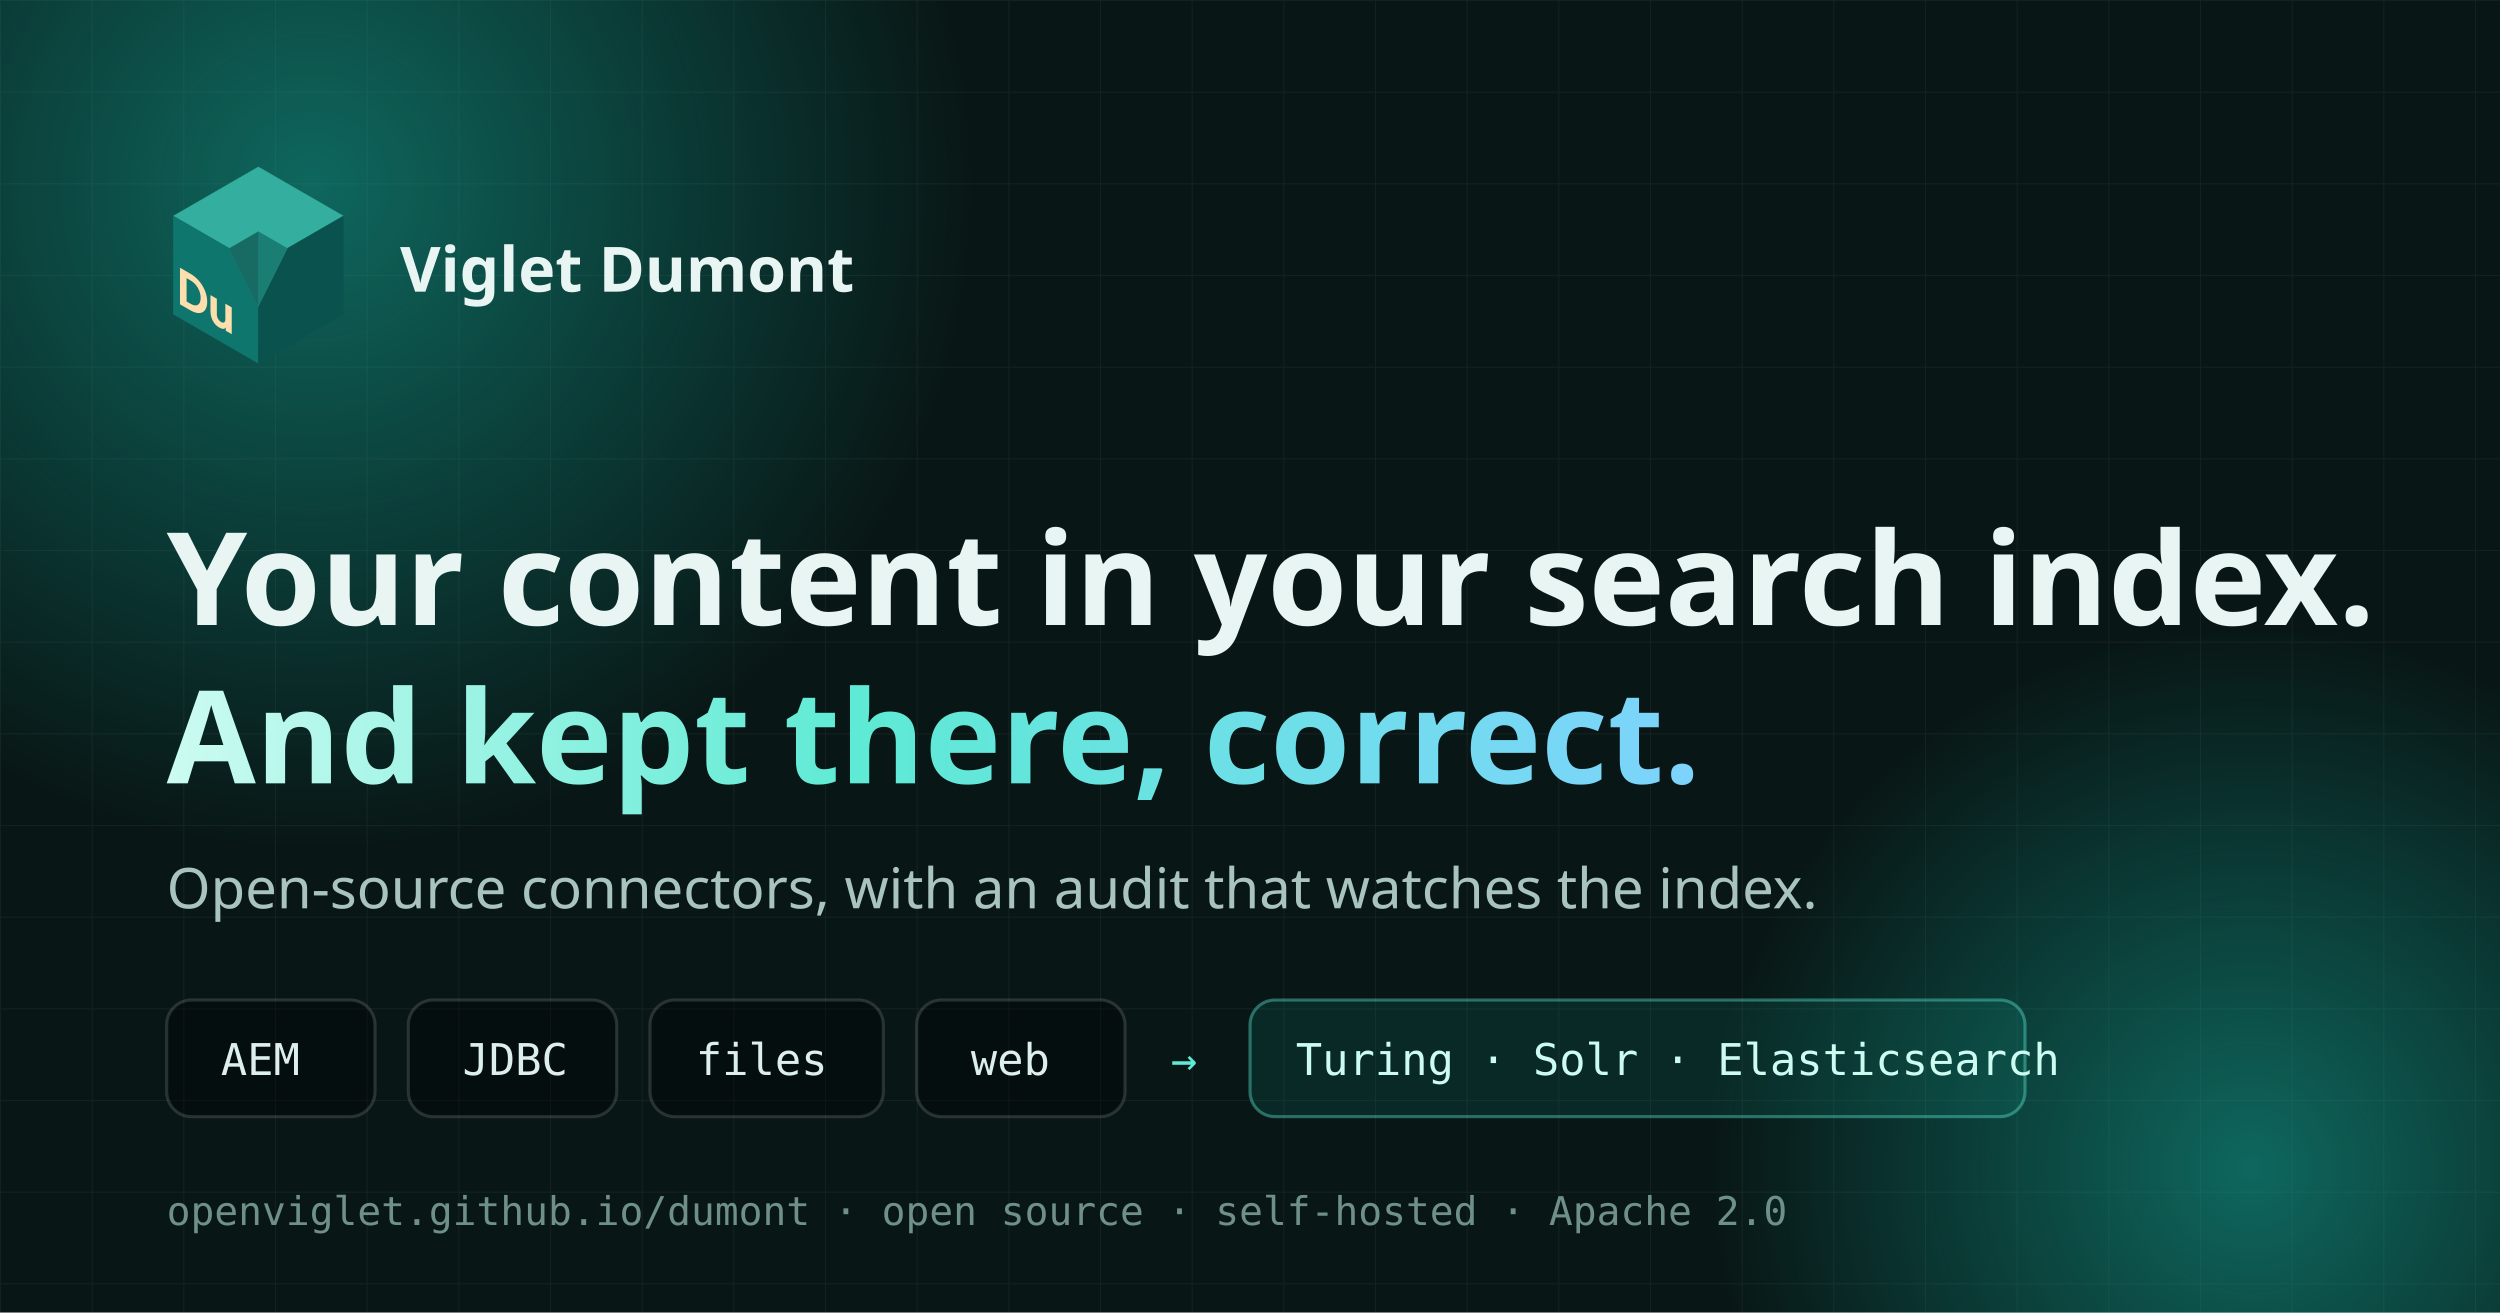
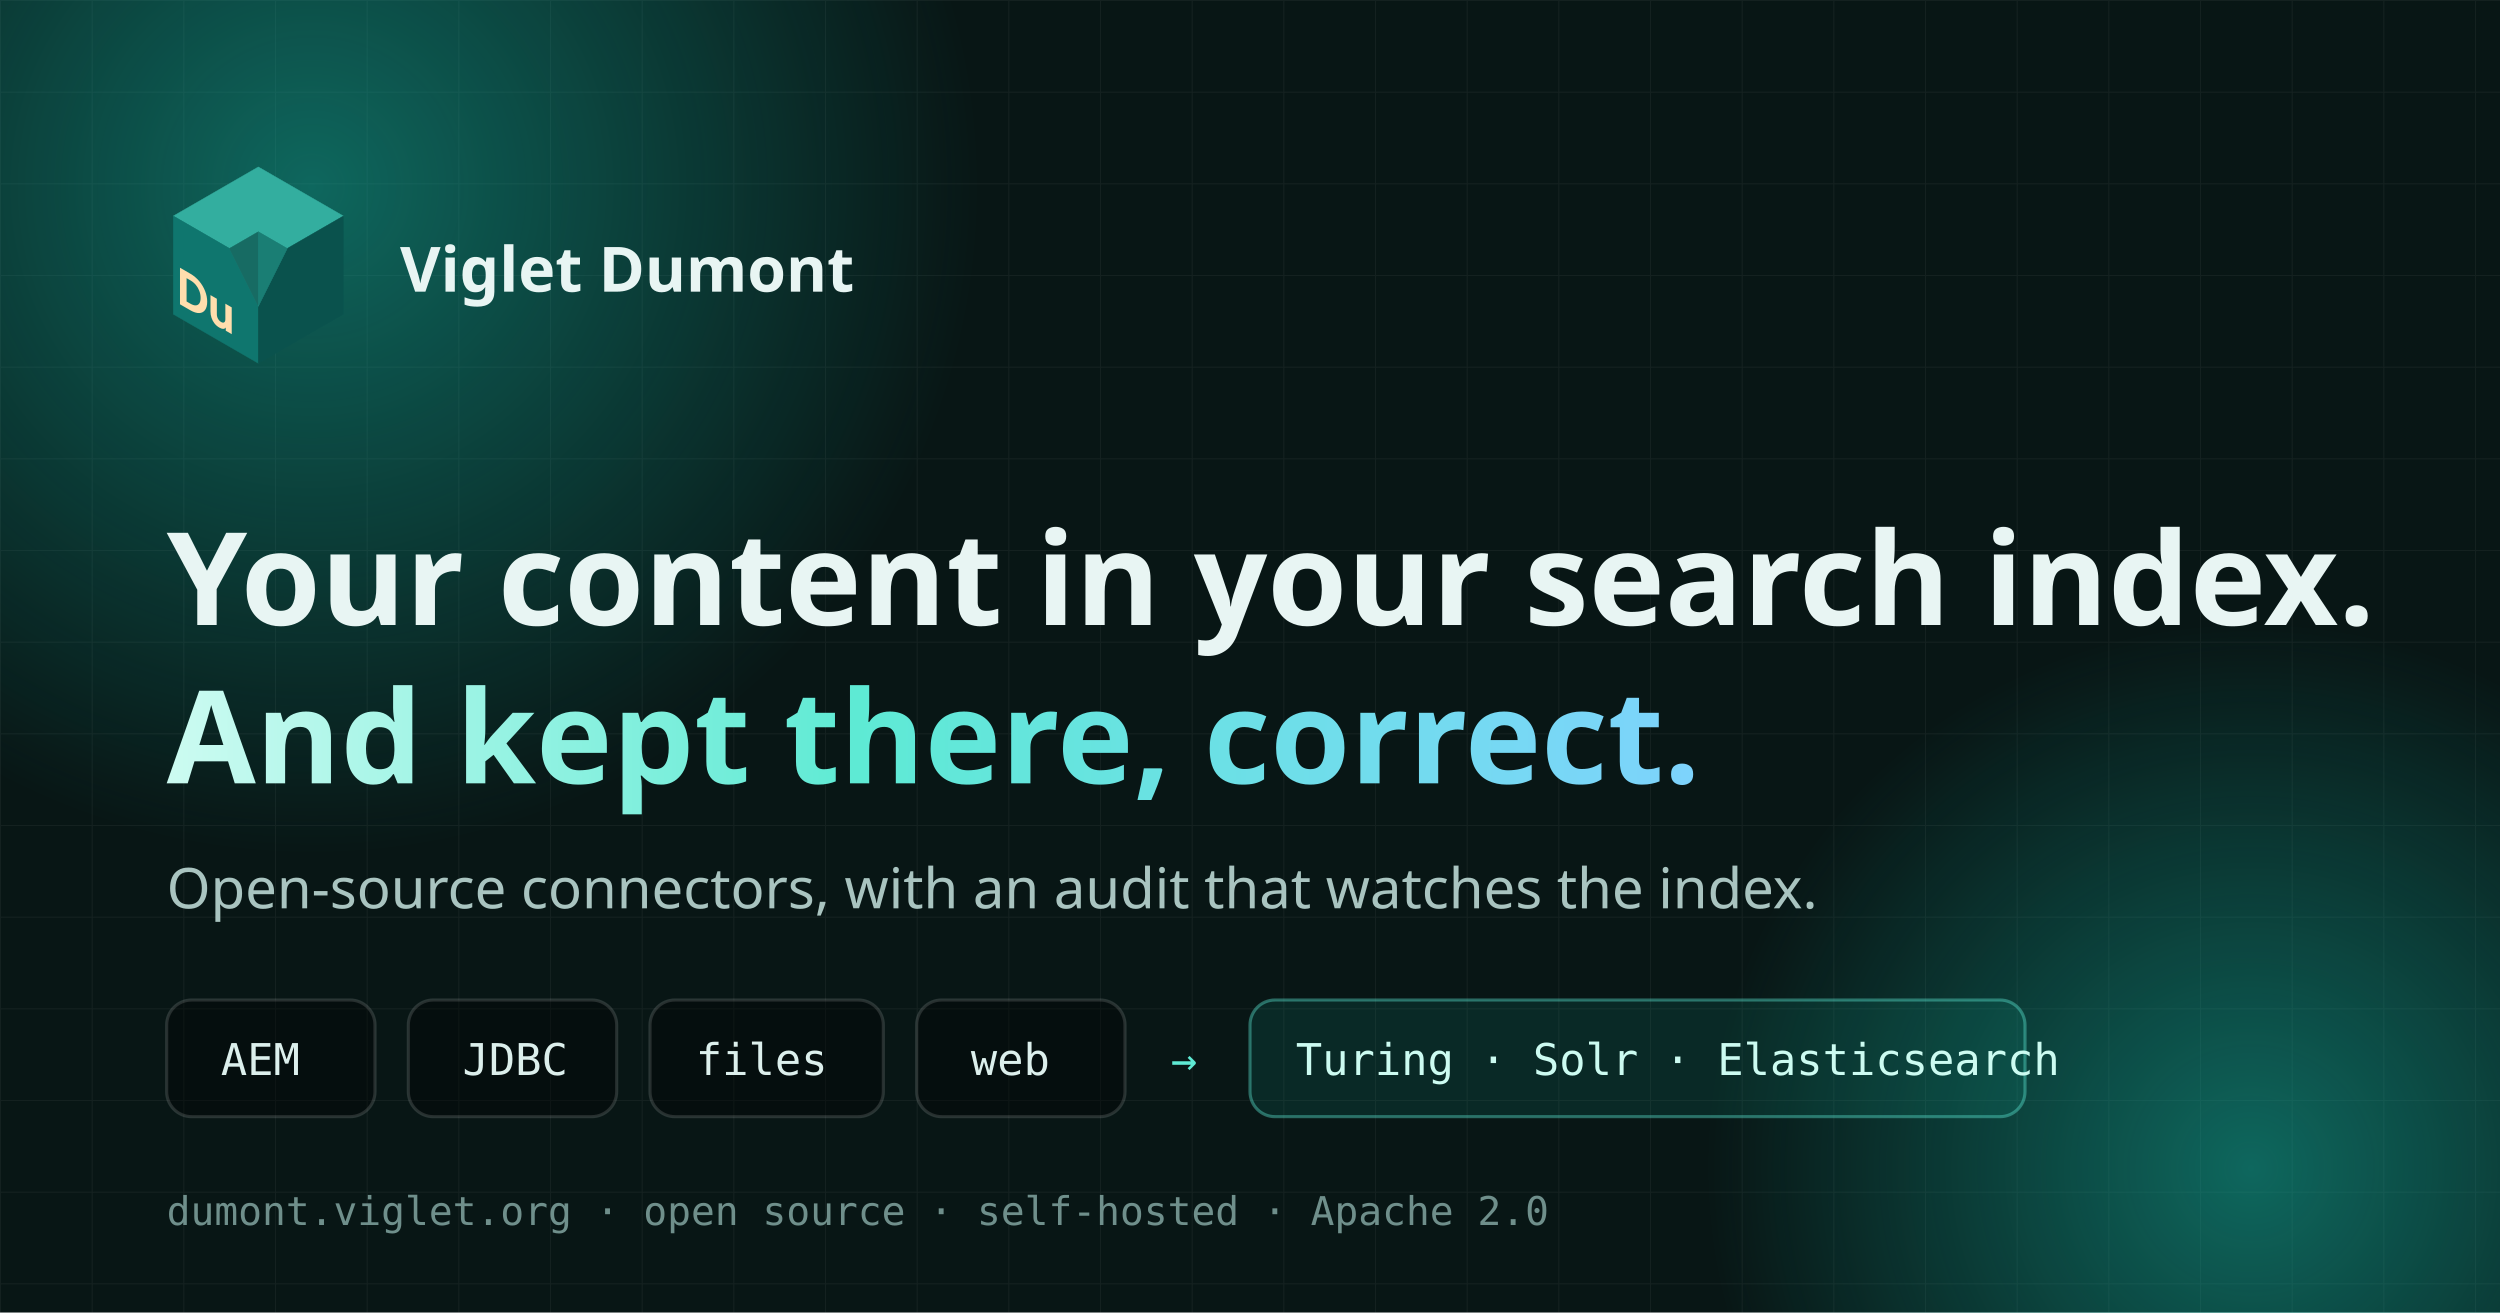
<svg xmlns="http://www.w3.org/2000/svg" width="1200" height="630" viewBox="0 0 1200 630">
  <defs>
    <linearGradient id="headline" x1="0" y1="0" x2="1" y2="0">
      <stop offset="0%" stop-color="#ccfbf1" />
      <stop offset="45%" stop-color="#5eead4" />
      <stop offset="100%" stop-color="#7dd3fc" />
    </linearGradient>
    <radialGradient id="orb" cx="50%" cy="50%" r="50%">
      <stop offset="0%" stop-color="#14b8a6" stop-opacity="0.5" />
      <stop offset="100%" stop-color="#14b8a6" stop-opacity="0" />
    </radialGradient>
    <pattern id="grid" width="44" height="44" patternUnits="userSpaceOnUse">
      <path d="M44 0H0V44" fill="none" stroke="#ffffff" stroke-opacity="0.05" stroke-width="1" />
    </pattern>
  </defs>
  <rect width="1200" height="630" fill="#081615" />
  <rect width="1200" height="630" fill="url(#grid)" />
  <circle cx="150" cy="90" r="320" fill="url(#orb)" />
  <circle cx="1080" cy="560" r="260" fill="url(#orb)" />
  <svg x="72" y="72" width="104" height="104" viewBox="0 0 512 512">
    <polygon points="256.0,40.0 456.9,156.0 324.3,232.6 256.0,193.1 187.7,232.6 55.1,156.0" fill="#33AE9F" stroke="#33AE9F" stroke-width="1" stroke-linejoin="round" />
    <polygon points="55.1,388.0 256.0,504.0 256.0,369.2 187.7,232.6 55.1,156.0" fill="#0F766E" stroke="#0F766E" stroke-width="1" stroke-linejoin="round" />
    <polygon points="456.9,388.0 256.0,504.0 256.0,369.2 324.3,232.6 456.9,156.0" fill="#0A524D" stroke="#0A524D" stroke-width="1" stroke-linejoin="round" />
    <polygon points="256.0,193.1 187.7,232.6 256.0,369.2" fill="#1a776e" stroke="#1a776e" stroke-width="1" stroke-linejoin="round" />
    <polygon points="256.0,193.1 187.7,232.6 256.0,369.2" fill="#000" stroke="#000" stroke-width="1" stroke-linejoin="round" fill-opacity="0.10" stroke-opacity="0" />
    <polygon points="256.0,193.1 324.3,232.6 256.0,369.2" fill="#1d8c81" stroke="#1d8c81" stroke-width="1" stroke-linejoin="round" />
    <polygon points="256.0,193.1 324.3,232.6 256.0,369.2" fill="#000" stroke="#000" stroke-width="1" stroke-linejoin="round" fill-opacity="0.10" stroke-opacity="0" />
    <g transform="matrix(0.866 .5 0 1 55.1 156.0)">
      <path d="M18.212 199.52V113.1H46.4Q60.4 113.1 70.742 118.668Q81.084 124.236 86.768 133.98Q92.452 143.724 92.452 156.307Q92.452 168.78 86.768 178.582Q81.084 188.384 70.742 193.952Q60.4 199.52 46.4 199.52ZM36.192 183.86H46.864Q55.287 183.86 61.458 180.438Q67.628 177.016 71.05 170.818Q74.472 164.62 74.472 156.202Q74.472 147.784 71.054 141.643Q67.636 135.502 61.484 132.131Q55.332 128.76 46.864 128.76H36.192ZM125.396 200.912Q117.74 200.912 112.346 197.606Q106.952 194.3 104.168 188.384Q101.384 182.468 101.384 174.58V136.184H118.784V173.188Q118.784 176.784 120.234 179.51Q121.684 182.236 124.352 183.744Q127.02 185.252 130.384 185.252Q133.864 185.252 136.474 183.744Q139.084 182.236 140.534 179.51Q141.984 176.784 141.984 173.188V136.184H159.384V199.52H143.144V186.992L144.072 189.776Q141.868 195.46 136.938 198.186Q132.008 200.912 125.396 200.912Z" fill="#FFDEAD" />
    </g>
  </svg>
  <text x="192" y="140" font-family="'Plus Jakarta Sans', system-ui, sans-serif" font-size="30" font-weight="800" fill="#e8f5f3">Viglet Dumont</text>
  <text x="80" y="300" font-family="'Plus Jakarta Sans', system-ui, sans-serif" font-size="62" font-weight="800" fill="#e8f5f3">Your content in your search index.</text>
  <text x="80" y="376" font-family="'Plus Jakarta Sans', system-ui, sans-serif" font-size="62" font-weight="800" fill="url(#headline)">And kept there, correct.</text>
  <text x="80" y="436" font-family="'Plus Jakarta Sans', system-ui, sans-serif" font-size="27" font-weight="500" fill="#a9c4c0">Open-source connectors, with an audit that watches the index.</text>
  <g transform="translate(80, 480)" font-family="'JetBrains Mono', ui-monospace, monospace" font-size="21">
    <g>
      <rect x="0" y="0" width="100" height="56" rx="12" fill="#000000" fill-opacity="0.35" stroke="#ffffff" stroke-opacity="0.14" stroke-width="1.5" />
      <text x="26" y="36" fill="#dcefec">AEM</text>
    </g>
    <g transform="translate(116, 0)">
      <rect x="0" y="0" width="100" height="56" rx="12" fill="#000000" fill-opacity="0.35" stroke="#ffffff" stroke-opacity="0.14" stroke-width="1.5" />
      <text x="26" y="36" fill="#dcefec">JDBC</text>
    </g>
    <g transform="translate(232, 0)">
      <rect x="0" y="0" width="112" height="56" rx="12" fill="#000000" fill-opacity="0.35" stroke="#ffffff" stroke-opacity="0.14" stroke-width="1.5" />
      <text x="22" y="36" fill="#dcefec">files</text>
    </g>
    <g transform="translate(360, 0)">
      <rect x="0" y="0" width="100" height="56" rx="12" fill="#000000" fill-opacity="0.35" stroke="#ffffff" stroke-opacity="0.14" stroke-width="1.5" />
      <text x="26" y="36" fill="#dcefec">web</text>
    </g>
    <text x="482" y="36" fill="#5eead4">→</text>
    <g transform="translate(520, 0)">
      <rect x="0" y="0" width="372" height="56" rx="12" fill="#14b8a6" fill-opacity="0.12" stroke="#5eead4" stroke-opacity="0.4" stroke-width="1.5" />
      <text x="22" y="36" fill="#ccfbf1">Turing · Solr · Elasticsearch</text>
    </g>
  </g>
-   <text x="80" y="588" font-family="'JetBrains Mono', ui-monospace, monospace" font-size="19" fill="#6f8f8b">openviglet.github.io/dumont · open source · self-hosted · Apache 2.0</text>
+   <text x="80" y="588" font-family="'JetBrains Mono', ui-monospace, monospace" font-size="19" fill="#6f8f8b">dumont.viglet.org · open source · self-hosted · Apache 2.0</text>
</svg>
